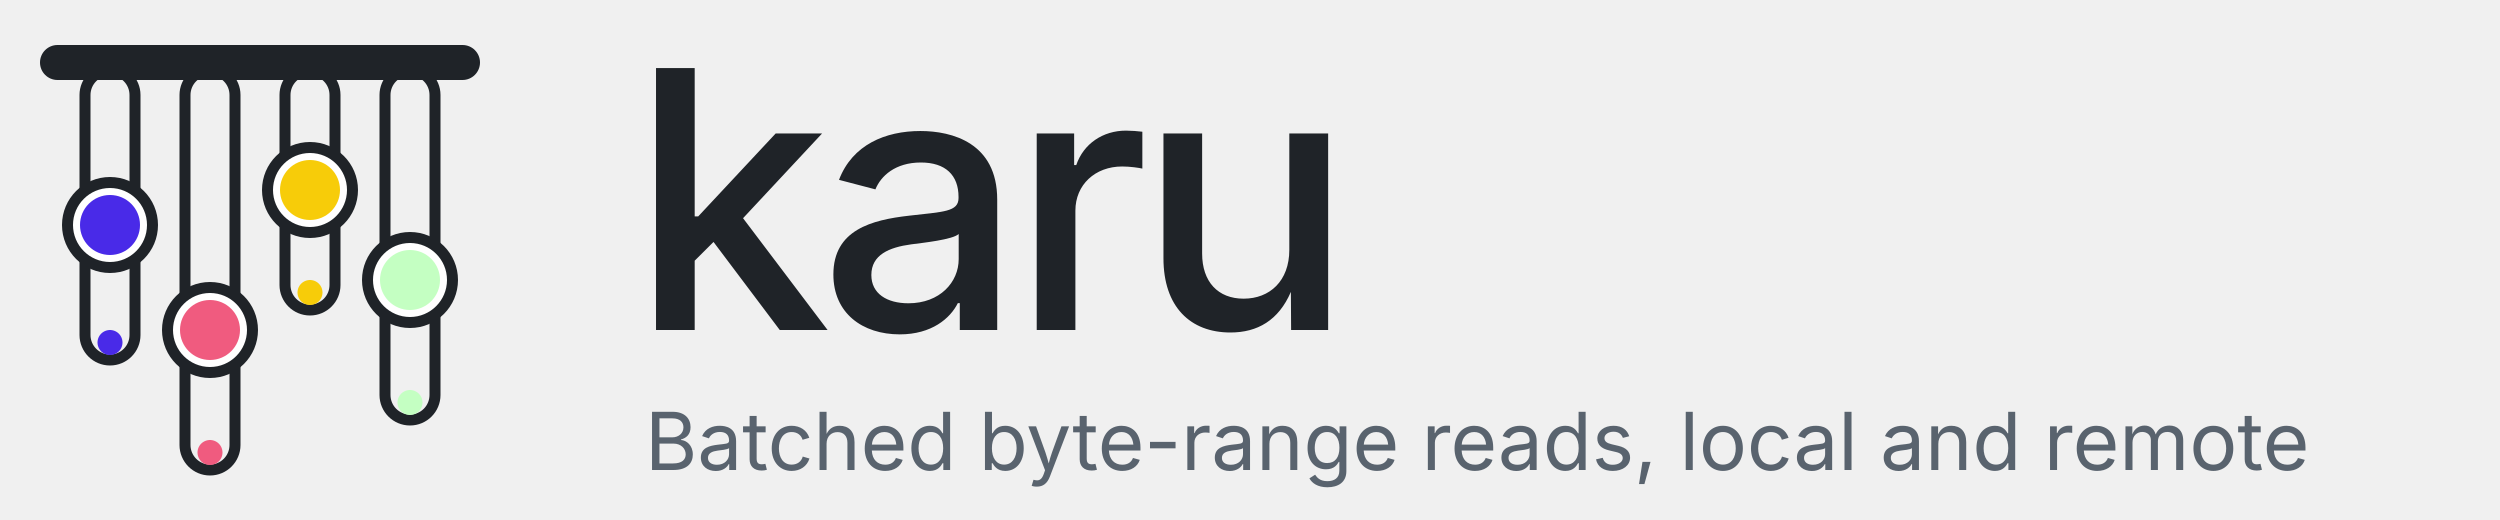
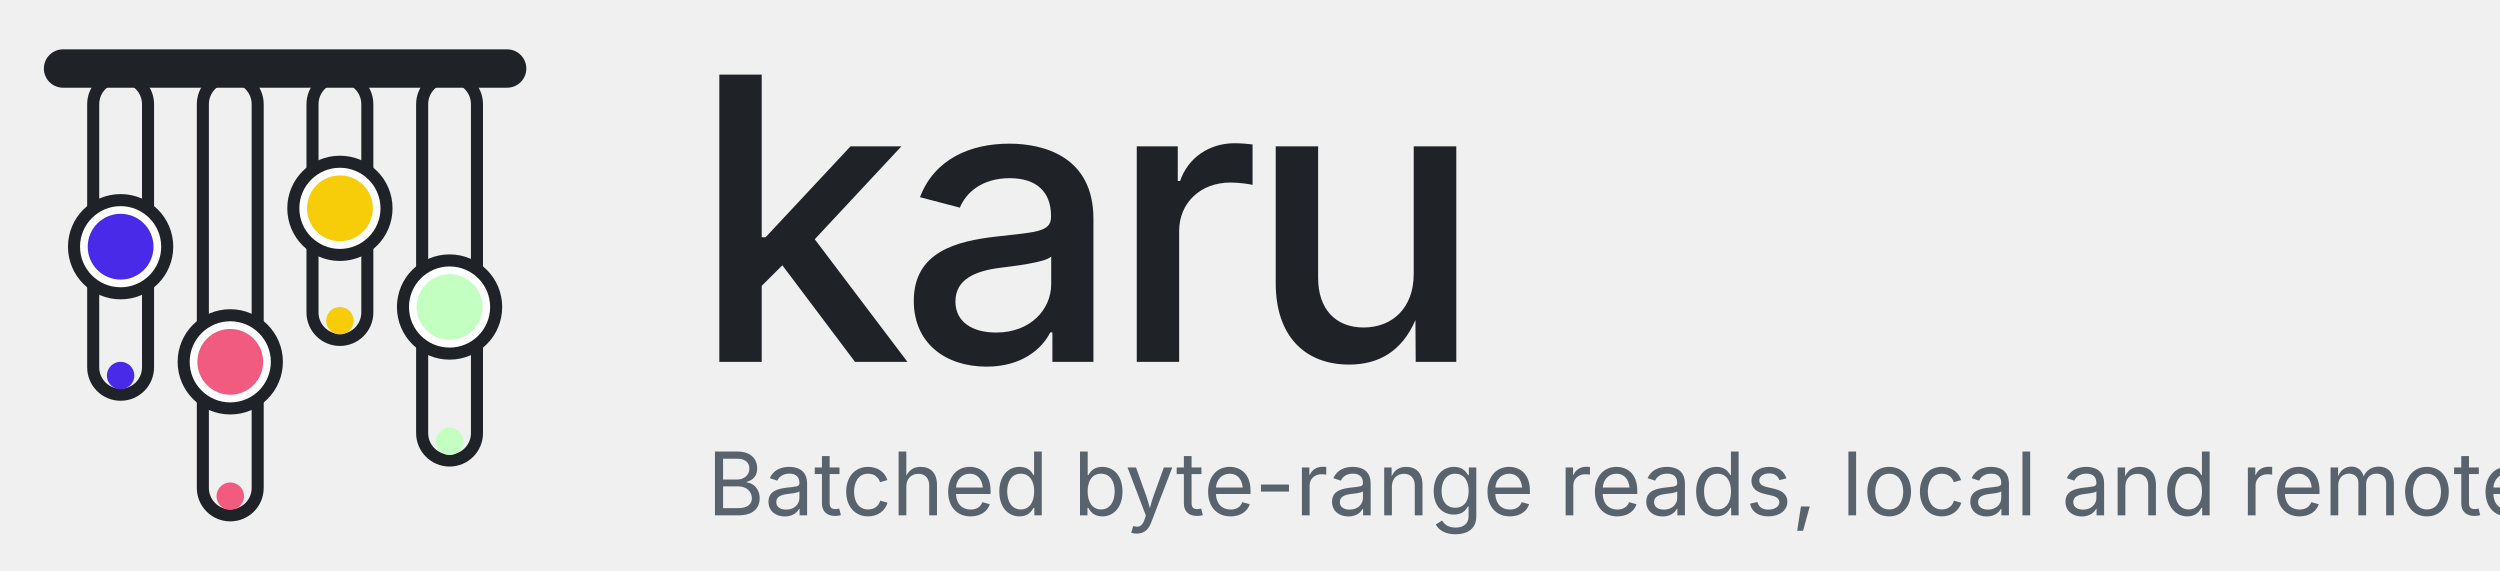
- <svg xmlns="http://www.w3.org/2000/svg" width="500" height="104" viewBox="0 0 500 104" role="img" aria-label="karu, batched byte-range reads, local and remote">
+ <svg xmlns="http://www.w3.org/2000/svg" width="456" height="104" viewBox="0 0 456 104" role="img" aria-label="karu, batched byte-range reads, local and remote">
  <style>
.wm{font-family:'Inter',system-ui,-apple-system,'Segoe UI',Roboto,Arial,sans-serif;font-weight:500;fill:#1f2328}
.tag{font-family:'Inter',system-ui,-apple-system,'Segoe UI',Roboto,Arial,sans-serif;font-weight:400;fill:#59636e}
.edge{fill:none;stroke:#1f2328;stroke-width:2.2}.bead{fill:#ffffff}@keyframes f0{0%,8%{stroke-dashoffset:50.5;animation-timing-function:linear}40%{stroke-dashoffset:0}80%{stroke-dashoffset:0;animation-timing-function:linear}92%,100%{stroke-dashoffset:50.5}}.f0{animation:f0 8s infinite}@keyframes f1{0%,8%{stroke-dashoffset:72.5;animation-timing-function:linear}62%{stroke-dashoffset:0}80%{stroke-dashoffset:0;animation-timing-function:linear}92%,100%{stroke-dashoffset:72.5}}.f1{animation:f1 8s infinite}@keyframes f2{0%,8%{stroke-dashoffset:40.5;animation-timing-function:linear}30%{stroke-dashoffset:0}80%{stroke-dashoffset:0;animation-timing-function:linear}92%,100%{stroke-dashoffset:40.5}}.f2{animation:f2 8s infinite}@keyframes f3{0%,8%{stroke-dashoffset:62.5;animation-timing-function:linear}50%{stroke-dashoffset:0}80%{stroke-dashoffset:0;animation-timing-function:linear}92%,100%{stroke-dashoffset:62.5}}.f3{animation:f3 8s infinite}@keyframes k0{0%,25.1%{opacity:0}27.1%,84.6%{opacity:1}86.6%,100%{opacity:0}}.k0{animation:k0 8s cubic-bezier(.45,0,.25,1) infinite}@keyframes k1{0%,43.8%{opacity:0}45.8%,83.1%{opacity:1}85.1%,100%{opacity:0}}.k1{animation:k1 8s cubic-bezier(.45,0,.25,1) infinite}@keyframes k2{0%,18.9%{opacity:0}20.9%,85.1%{opacity:1}87.1%,100%{opacity:0}}.k2{animation:k2 8s cubic-bezier(.45,0,.25,1) infinite}@keyframes k3{0%,33.5%{opacity:0}35.5%,83.7%{opacity:1}85.7%,100%{opacity:0}}.k3{animation:k3 8s cubic-bezier(.45,0,.25,1) infinite}@media (prefers-reduced-motion:reduce){.f,.k{animation:none}.f{stroke-dashoffset:0}.k{opacity:1}}
</style>
  <g transform="translate(2,0)">
    <rect class="edge" x="15" y="14" width="10" height="58" rx="5" />
    <line class="f f0" x1="20" y1="18" x2="20" y2="68.5" stroke="#492ae8" stroke-width="5" stroke-linecap="round" stroke-dasharray="50.5" stroke-dashoffset="50.5" />
    <rect class="edge" x="35" y="14" width="10" height="80" rx="5" />
    <line class="f f1" x1="40" y1="18" x2="40" y2="90.5" stroke="#f05b7f" stroke-width="5" stroke-linecap="round" stroke-dasharray="72.5" stroke-dashoffset="72.5" />
    <rect class="edge" x="55" y="14" width="10" height="48" rx="5" />
    <line class="f f2" x1="60" y1="18" x2="60" y2="58.5" stroke="#f7cc09" stroke-width="5" stroke-linecap="round" stroke-dasharray="40.5" stroke-dashoffset="40.5" />
    <rect class="edge" x="75" y="14" width="10" height="70" rx="5" />
    <line class="f f3" x1="80" y1="18" x2="80" y2="80.5" stroke="#c4ffc2" stroke-width="5" stroke-linecap="round" stroke-dasharray="62.5" stroke-dashoffset="62.5" />
    <rect x="6" y="9" width="88" height="7" rx="3.5" fill="#1f2328" />
    <circle class="edge bead" cx="20" cy="45" r="8.5" />
    <circle class="k k0" cx="20" cy="45" r="6" fill="#492ae8" />
    <circle class="edge bead" cx="40" cy="66" r="8.5" />
    <circle class="k k1" cx="40" cy="66" r="6" fill="#f05b7f" />
    <circle class="edge bead" cx="60" cy="38" r="8.5" />
    <circle class="k k2" cx="60" cy="38" r="6" fill="#f7cc09" />
    <circle class="edge bead" cx="80" cy="56" r="8.5" />
    <circle class="k k3" cx="80" cy="56" r="6" fill="#c4ffc2" />
  </g>
  <text class="wm" x="126" y="66" font-size="72" letter-spacing="-2.5">karu</text>
  <text class="tag" x="129" y="94" font-size="16">Batched byte-range reads, local and remote</text>
</svg>
